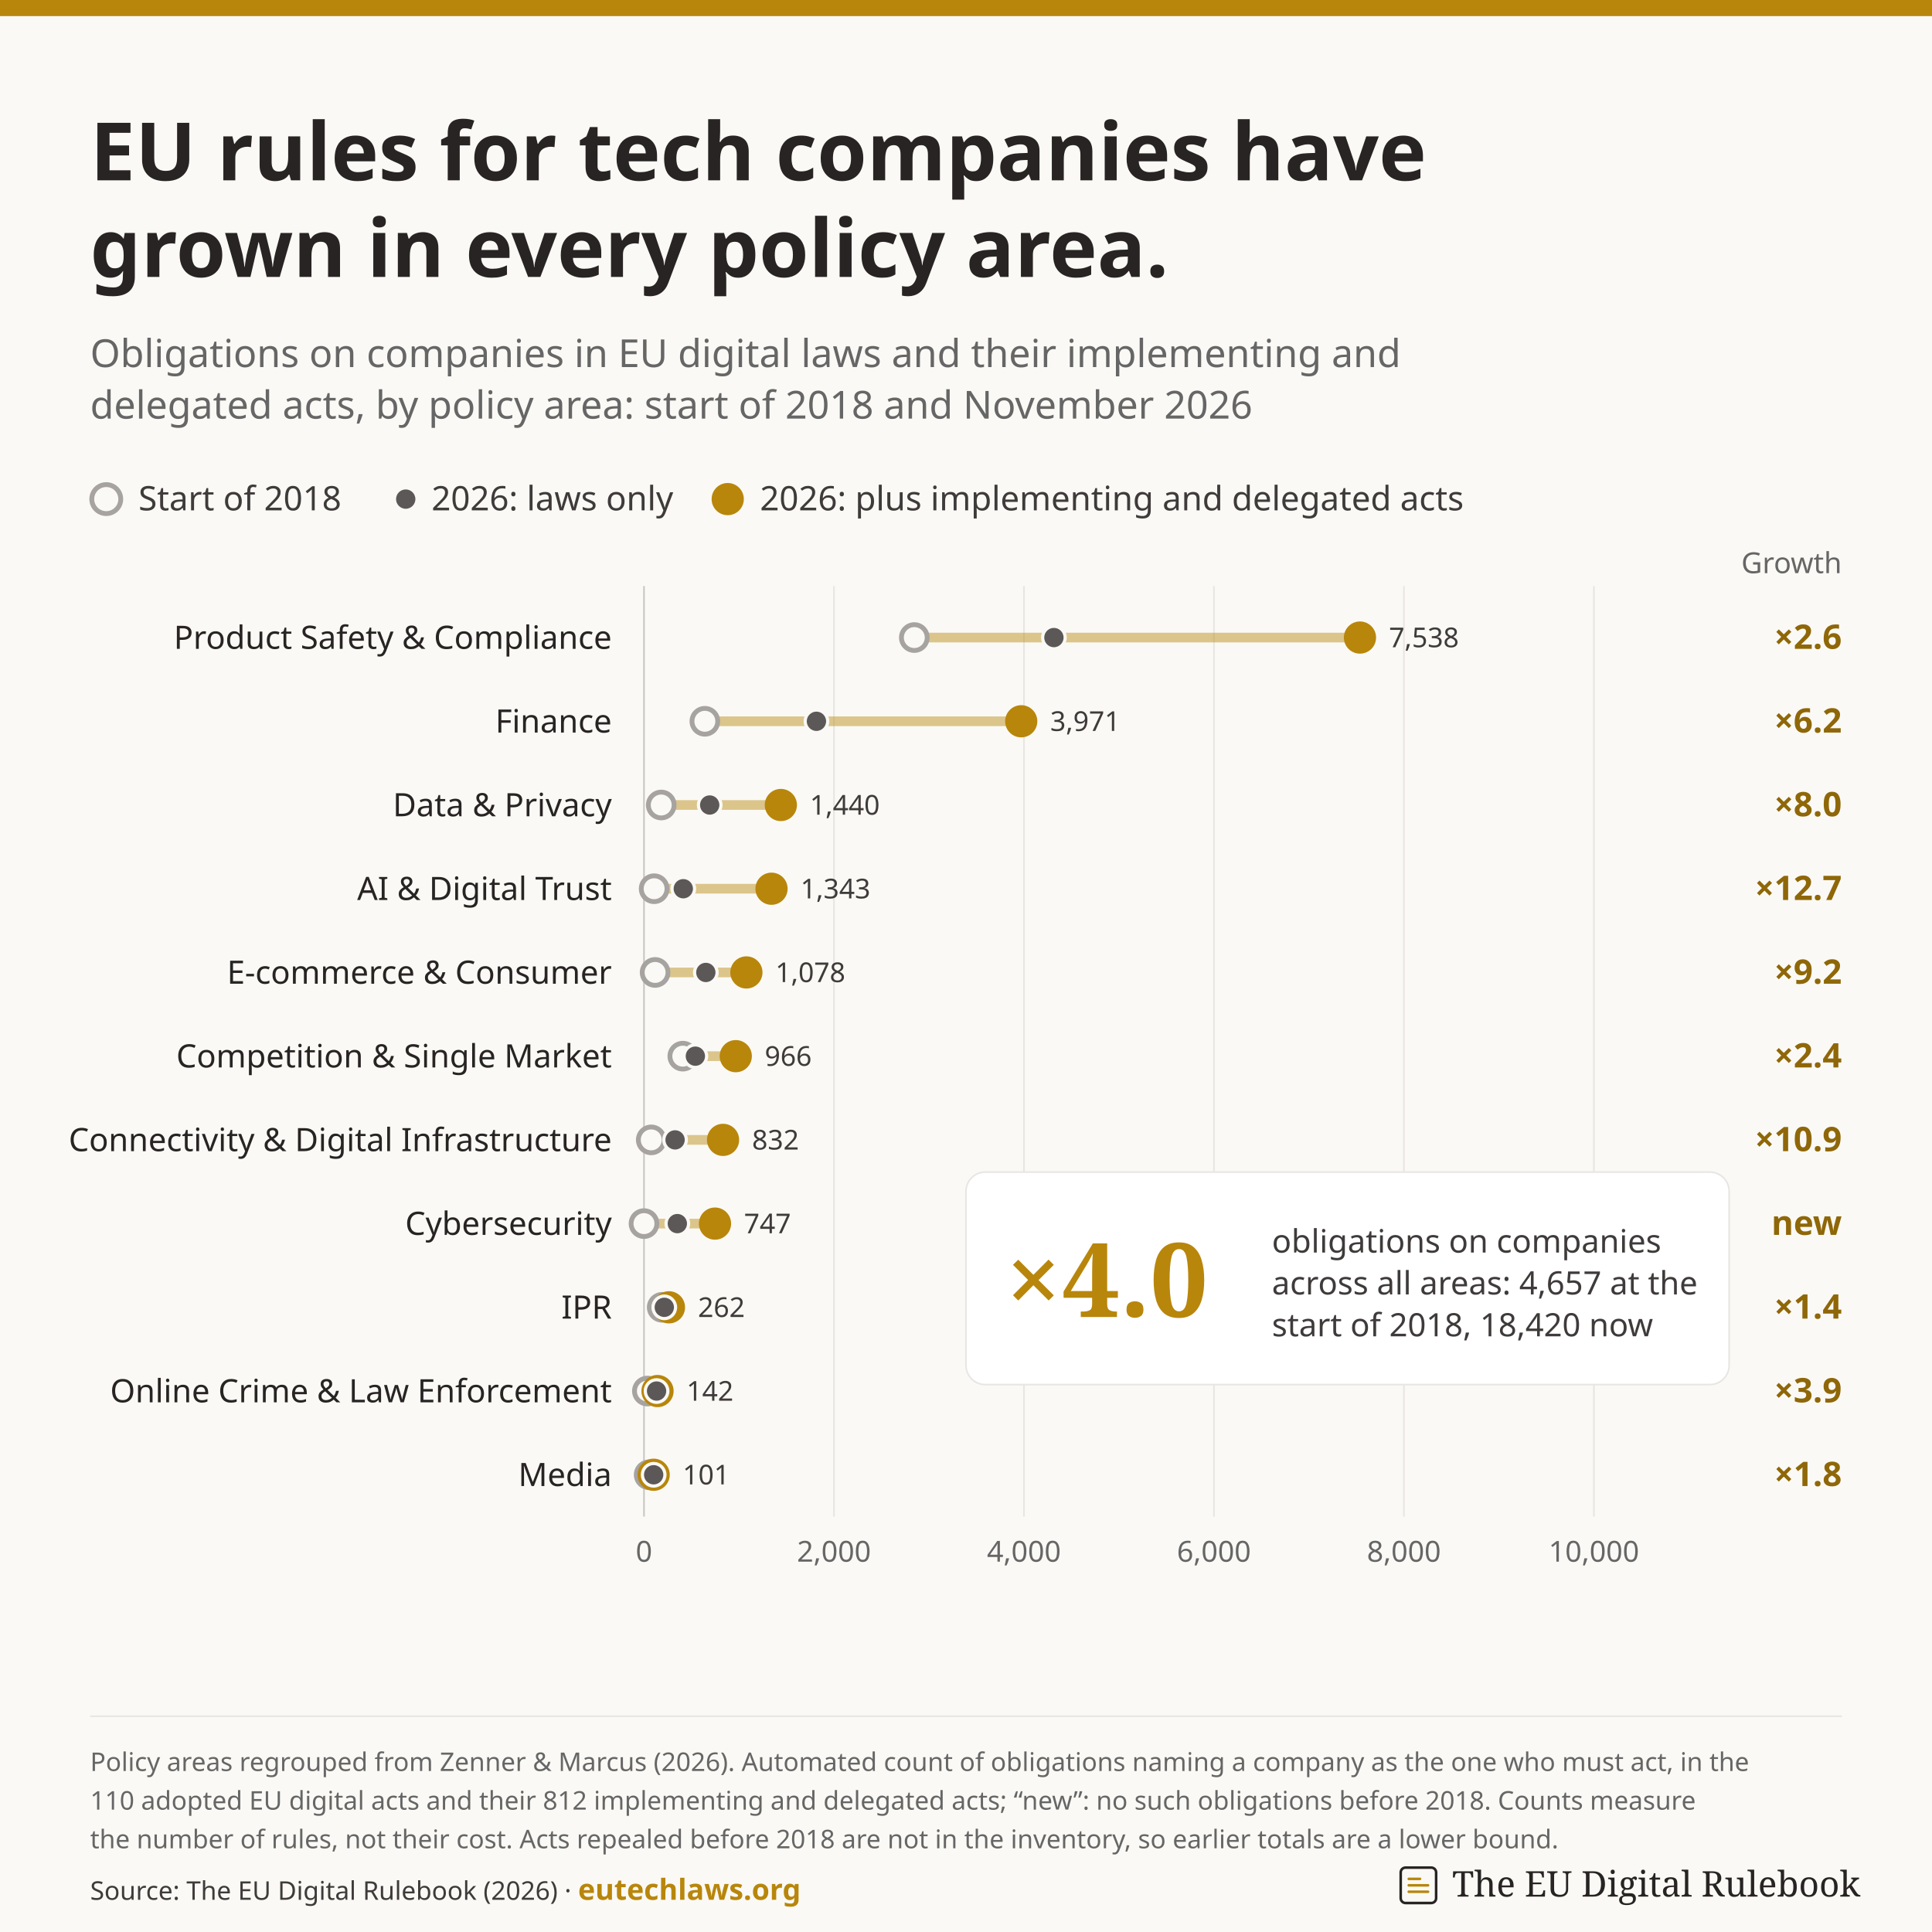
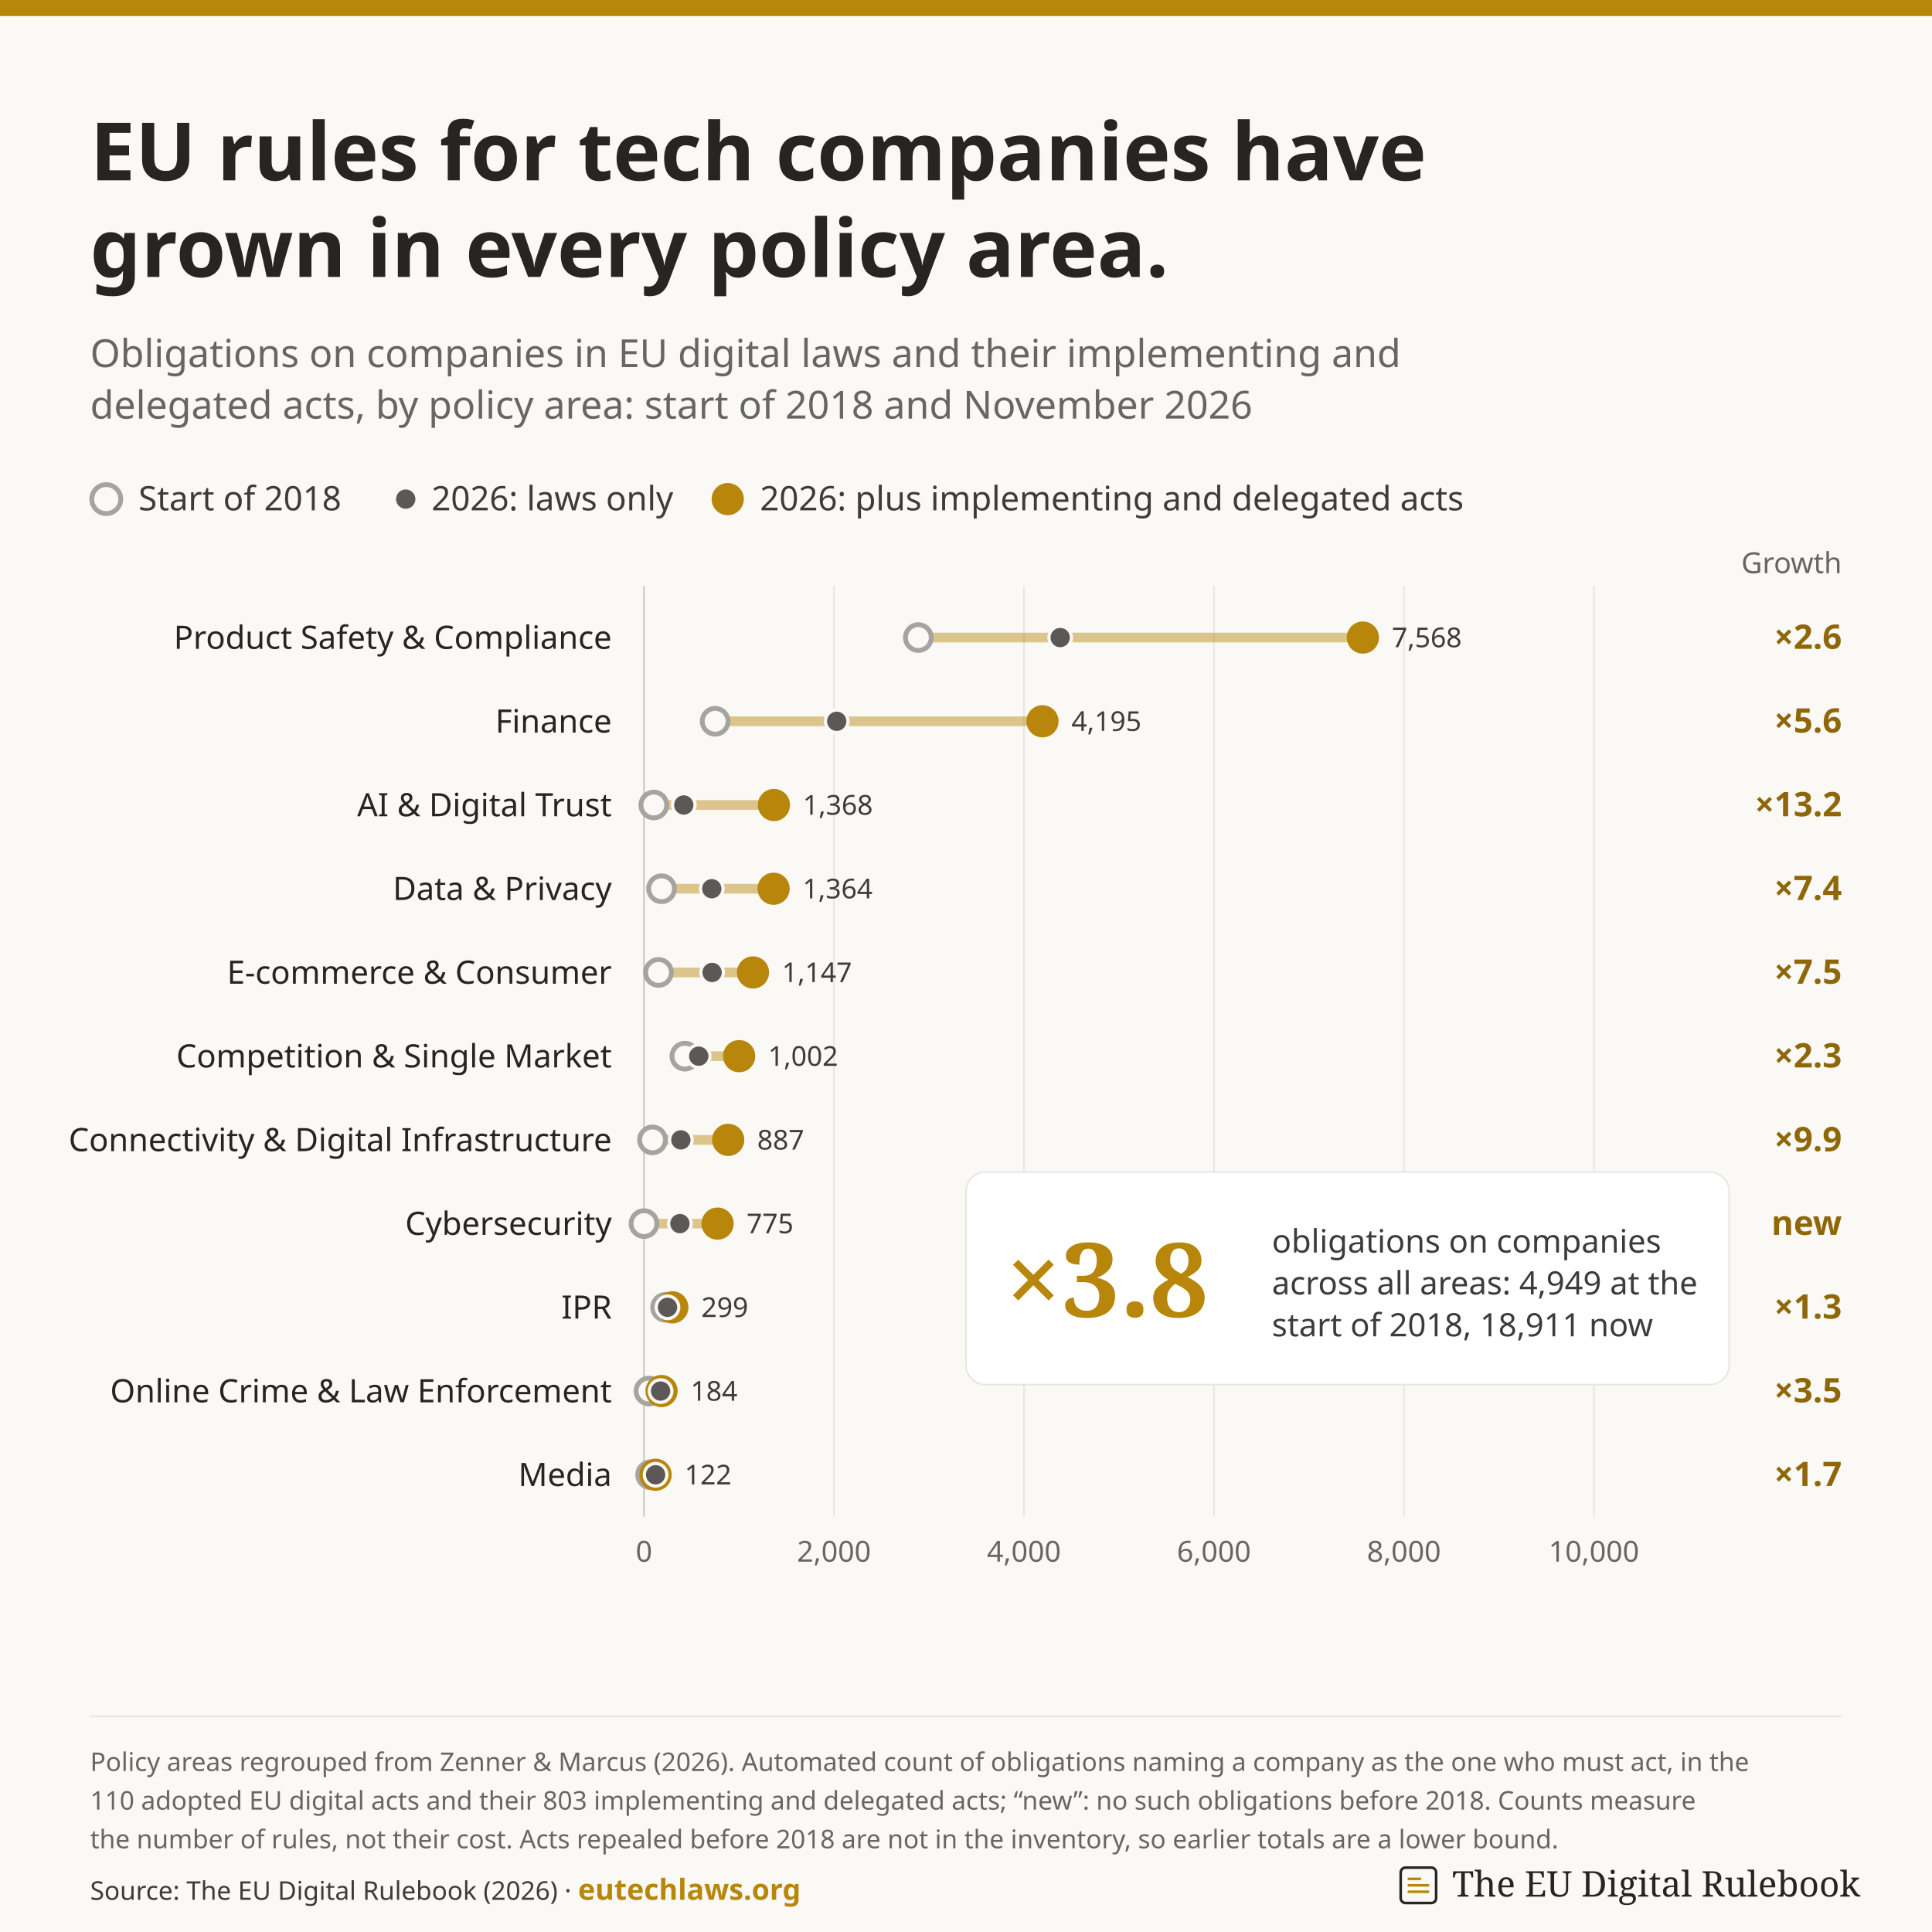
- <svg xmlns="http://www.w3.org/2000/svg" viewBox="0 0 1200 1200" width="100%" role="img" aria-label="EU rules for tech companies have grown in every policy area. Obligations on companies, start of 2018 to November 2026: Product Safety &amp; Compliance 2,845 to 7,538; Finance 640 to 3,971; Data &amp; Privacy 181 to 1,440; AI &amp; Digital Trust 106 to 1,343; E-commerce &amp; Consumer Protection 117 to 1,078; Competition &amp; Single Market 409 to 966; Connectivity &amp; Digital Infrastructure 76 to 832; Cybersecurity 0 to 747; IPR 192 to 262; Online Crime &amp; Law Enforcement 36 to 142; Media 55 to 101. Across all areas x4.0.">
+ <svg xmlns="http://www.w3.org/2000/svg" viewBox="0 0 1200 1200" width="100%" role="img" aria-label="EU rules for tech companies have grown in every policy area. Obligations on companies, start of 2018 to November 2026: Product Safety &amp; Compliance 2,888 to 7,568; Finance 749 to 4,195; AI &amp; Digital Trust 104 to 1,368; Data &amp; Privacy 185 to 1,364; E-commerce &amp; Consumer Protection 152 to 1,147; Competition &amp; Single Market 431 to 1,002; Connectivity &amp; Digital Infrastructure 90 to 887; Cybersecurity 0 to 775; IPR 227 to 299; Online Crime &amp; Law Enforcement 53 to 184; Media 70 to 122. Across all areas x3.8.">
  <rect width="1200" height="1200" fill="#FAF9F5" />
  <rect width="1200" height="10" fill="#B8860B" />
  <text x="56.0" y="112.0" text-anchor="start" font-family="DM Sans, sans-serif" font-size="50" font-weight="700" fill="#282424">EU rules for tech companies have</text>
  <text x="56.0" y="172.0" text-anchor="start" font-family="DM Sans, sans-serif" font-size="50" font-weight="700" fill="#282424">grown in every policy area.</text>
  <text x="56.0" y="228.0" text-anchor="start" font-family="DM Sans, sans-serif" font-size="24" font-weight="400" fill="#666666">Obligations on companies in EU digital laws and their implementing and</text>
  <text x="56.0" y="260.0" text-anchor="start" font-family="DM Sans, sans-serif" font-size="24" font-weight="400" fill="#666666">delegated acts, by policy area: start of 2018 and November 2026</text>
  <circle cx="66" cy="310" r="9" fill="#FAF9F5" stroke="#A6A3A0" stroke-width="3" />
  <text x="86.0" y="317.0" text-anchor="start" font-family="DM Sans, sans-serif" font-size="21" font-weight="400" fill="#3F3B3B">Start of 2018</text>
  <circle cx="252" cy="310" r="7" fill="#5C5858" stroke="#FAF9F5" stroke-width="2" />
  <text x="268.0" y="317.0" text-anchor="start" font-family="DM Sans, sans-serif" font-size="21" font-weight="400" fill="#3F3B3B">2026: laws only</text>
  <circle cx="452" cy="310" r="10" fill="#B8860B" />
  <text x="472.0" y="317.0" text-anchor="start" font-family="DM Sans, sans-serif" font-size="21" font-weight="400" fill="#3F3B3B">2026: plus implementing and delegated acts</text>
  <text x="1144.0" y="356.0" text-anchor="end" font-family="DM Sans, sans-serif" font-size="18" font-weight="400" fill="#666666">Growth</text>
  <line x1="400.0" x2="400.0" y1="364" y2="942" stroke="#C9C6C3" />
  <text x="400.0" y="970.0" text-anchor="middle" font-family="DM Sans, sans-serif" font-size="18" font-weight="400" fill="#666666">0</text>
  <line x1="518.0" x2="518.0" y1="364" y2="942" stroke="#E8E6E3" />
  <text x="518.0" y="970.0" text-anchor="middle" font-family="DM Sans, sans-serif" font-size="18" font-weight="400" fill="#666666">2,000</text>
  <line x1="636.0" x2="636.0" y1="364" y2="942" stroke="#E8E6E3" />
  <text x="636.0" y="970.0" text-anchor="middle" font-family="DM Sans, sans-serif" font-size="18" font-weight="400" fill="#666666">4,000</text>
  <line x1="754.0" x2="754.0" y1="364" y2="942" stroke="#E8E6E3" />
  <text x="754.0" y="970.0" text-anchor="middle" font-family="DM Sans, sans-serif" font-size="18" font-weight="400" fill="#666666">6,000</text>
  <line x1="872.0" x2="872.0" y1="364" y2="942" stroke="#E8E6E3" />
  <text x="872.0" y="970.0" text-anchor="middle" font-family="DM Sans, sans-serif" font-size="18" font-weight="400" fill="#666666">8,000</text>
  <line x1="990.0" x2="990.0" y1="364" y2="942" stroke="#E8E6E3" />
  <text x="990.0" y="970.0" text-anchor="middle" font-family="DM Sans, sans-serif" font-size="18" font-weight="400" fill="#666666">10,000</text>
  <text x="380.0" y="403.0" text-anchor="end" font-family="DM Sans, sans-serif" font-size="20" font-weight="500" fill="#282424">Product Safety &amp; Compliance</text>
-   <line x1="567.9" x2="844.7" y1="396.0" y2="396.0" stroke="#B8860B" stroke-opacity="0.45" stroke-width="6" stroke-linecap="round" />
-   <circle cx="567.9" cy="396.0" r="8" fill="#FAF9F5" stroke="#A6A3A0" stroke-width="3" />
-   <circle cx="844.7" cy="396.0" r="10" fill="#B8860B" />
-   <circle cx="654.6" cy="396.0" r="7" fill="#5C5858" stroke="#FAF9F5" stroke-width="2" />
-   <text x="862.7" y="402.0" text-anchor="start" font-family="DM Sans, sans-serif" font-size="17" font-weight="400" fill="#3F3B3B">7,538</text>
+   <line x1="570.4" x2="846.5" y1="396.0" y2="396.0" stroke="#B8860B" stroke-opacity="0.45" stroke-width="6" stroke-linecap="round" />
+   <circle cx="570.4" cy="396.0" r="8" fill="#FAF9F5" stroke="#A6A3A0" stroke-width="3" />
+   <circle cx="846.5" cy="396.0" r="10" fill="#B8860B" />
+   <circle cx="658.5" cy="396.0" r="7" fill="#5C5858" stroke="#FAF9F5" stroke-width="2" />
+   <text x="864.5" y="402.0" text-anchor="start" font-family="DM Sans, sans-serif" font-size="17" font-weight="400" fill="#3F3B3B">7,568</text>
  <text x="1144.0" y="403.0" text-anchor="end" font-family="DM Sans, sans-serif" font-size="21" font-weight="700" fill="#8F6708">×2.6</text>
  <text x="380.0" y="455.0" text-anchor="end" font-family="DM Sans, sans-serif" font-size="20" font-weight="500" fill="#282424">Finance</text>
-   <line x1="437.8" x2="634.3" y1="448.0" y2="448.0" stroke="#B8860B" stroke-opacity="0.45" stroke-width="6" stroke-linecap="round" />
-   <circle cx="437.8" cy="448.0" r="8" fill="#FAF9F5" stroke="#A6A3A0" stroke-width="3" />
-   <circle cx="634.3" cy="448.0" r="10" fill="#B8860B" />
-   <circle cx="507.1" cy="448.0" r="7" fill="#5C5858" stroke="#FAF9F5" stroke-width="2" />
-   <text x="652.3" y="454.0" text-anchor="start" font-family="DM Sans, sans-serif" font-size="17" font-weight="400" fill="#3F3B3B">3,971</text>
-   <text x="1144.0" y="455.0" text-anchor="end" font-family="DM Sans, sans-serif" font-size="21" font-weight="700" fill="#8F6708">×6.2</text>
-   <text x="380.0" y="507.0" text-anchor="end" font-family="DM Sans, sans-serif" font-size="20" font-weight="500" fill="#282424">Data &amp; Privacy</text>
-   <line x1="410.7" x2="485.0" y1="500.0" y2="500.0" stroke="#B8860B" stroke-opacity="0.45" stroke-width="6" stroke-linecap="round" />
-   <circle cx="410.7" cy="500.0" r="8" fill="#FAF9F5" stroke="#A6A3A0" stroke-width="3" />
-   <circle cx="485.0" cy="500.0" r="10" fill="#B8860B" />
-   <circle cx="440.8" cy="500.0" r="7" fill="#5C5858" stroke="#FAF9F5" stroke-width="2" />
-   <text x="503.0" y="506.0" text-anchor="start" font-family="DM Sans, sans-serif" font-size="17" font-weight="400" fill="#3F3B3B">1,440</text>
-   <text x="1144.0" y="507.0" text-anchor="end" font-family="DM Sans, sans-serif" font-size="21" font-weight="700" fill="#8F6708">×8.0</text>
-   <text x="380.0" y="559.0" text-anchor="end" font-family="DM Sans, sans-serif" font-size="20" font-weight="500" fill="#282424">AI &amp; Digital Trust</text>
-   <line x1="406.3" x2="479.2" y1="552.0" y2="552.0" stroke="#B8860B" stroke-opacity="0.45" stroke-width="6" stroke-linecap="round" />
-   <circle cx="406.3" cy="552.0" r="8" fill="#FAF9F5" stroke="#A6A3A0" stroke-width="3" />
-   <circle cx="479.2" cy="552.0" r="10" fill="#B8860B" />
-   <circle cx="424.4" cy="552.0" r="7" fill="#5C5858" stroke="#FAF9F5" stroke-width="2" />
-   <text x="497.2" y="558.0" text-anchor="start" font-family="DM Sans, sans-serif" font-size="17" font-weight="400" fill="#3F3B3B">1,343</text>
-   <text x="1144.0" y="559.0" text-anchor="end" font-family="DM Sans, sans-serif" font-size="21" font-weight="700" fill="#8F6708">×12.7</text>
+   <line x1="444.2" x2="647.5" y1="448.0" y2="448.0" stroke="#B8860B" stroke-opacity="0.45" stroke-width="6" stroke-linecap="round" />
+   <circle cx="444.2" cy="448.0" r="8" fill="#FAF9F5" stroke="#A6A3A0" stroke-width="3" />
+   <circle cx="647.5" cy="448.0" r="10" fill="#B8860B" />
+   <circle cx="519.7" cy="448.0" r="7" fill="#5C5858" stroke="#FAF9F5" stroke-width="2" />
+   <text x="665.5" y="454.0" text-anchor="start" font-family="DM Sans, sans-serif" font-size="17" font-weight="400" fill="#3F3B3B">4,195</text>
+   <text x="1144.0" y="455.0" text-anchor="end" font-family="DM Sans, sans-serif" font-size="21" font-weight="700" fill="#8F6708">×5.6</text>
+   <text x="380.0" y="507.0" text-anchor="end" font-family="DM Sans, sans-serif" font-size="20" font-weight="500" fill="#282424">AI &amp; Digital Trust</text>
+   <line x1="406.1" x2="480.7" y1="500.0" y2="500.0" stroke="#B8860B" stroke-opacity="0.45" stroke-width="6" stroke-linecap="round" />
+   <circle cx="406.1" cy="500.0" r="8" fill="#FAF9F5" stroke="#A6A3A0" stroke-width="3" />
+   <circle cx="480.7" cy="500.0" r="10" fill="#B8860B" />
+   <circle cx="424.7" cy="500.0" r="7" fill="#5C5858" stroke="#FAF9F5" stroke-width="2" />
+   <text x="498.7" y="506.0" text-anchor="start" font-family="DM Sans, sans-serif" font-size="17" font-weight="400" fill="#3F3B3B">1,368</text>
+   <text x="1144.0" y="507.0" text-anchor="end" font-family="DM Sans, sans-serif" font-size="21" font-weight="700" fill="#8F6708">×13.2</text>
+   <text x="380.0" y="559.0" text-anchor="end" font-family="DM Sans, sans-serif" font-size="20" font-weight="500" fill="#282424">Data &amp; Privacy</text>
+   <line x1="410.9" x2="480.5" y1="552.0" y2="552.0" stroke="#B8860B" stroke-opacity="0.45" stroke-width="6" stroke-linecap="round" />
+   <circle cx="410.9" cy="552.0" r="8" fill="#FAF9F5" stroke="#A6A3A0" stroke-width="3" />
+   <circle cx="480.5" cy="552.0" r="10" fill="#B8860B" />
+   <circle cx="442.1" cy="552.0" r="7" fill="#5C5858" stroke="#FAF9F5" stroke-width="2" />
+   <text x="498.5" y="558.0" text-anchor="start" font-family="DM Sans, sans-serif" font-size="17" font-weight="400" fill="#3F3B3B">1,364</text>
+   <text x="1144.0" y="559.0" text-anchor="end" font-family="DM Sans, sans-serif" font-size="21" font-weight="700" fill="#8F6708">×7.4</text>
  <text x="380.0" y="611.0" text-anchor="end" font-family="DM Sans, sans-serif" font-size="20" font-weight="500" fill="#282424">E-commerce &amp; Consumer</text>
-   <line x1="406.9" x2="463.6" y1="604.0" y2="604.0" stroke="#B8860B" stroke-opacity="0.45" stroke-width="6" stroke-linecap="round" />
-   <circle cx="406.9" cy="604.0" r="8" fill="#FAF9F5" stroke="#A6A3A0" stroke-width="3" />
-   <circle cx="463.6" cy="604.0" r="10" fill="#B8860B" />
-   <circle cx="438.4" cy="604.0" r="7" fill="#5C5858" stroke="#FAF9F5" stroke-width="2" />
-   <text x="481.6" y="610.0" text-anchor="start" font-family="DM Sans, sans-serif" font-size="17" font-weight="400" fill="#3F3B3B">1,078</text>
-   <text x="1144.0" y="611.0" text-anchor="end" font-family="DM Sans, sans-serif" font-size="21" font-weight="700" fill="#8F6708">×9.2</text>
+   <line x1="409.0" x2="467.7" y1="604.0" y2="604.0" stroke="#B8860B" stroke-opacity="0.45" stroke-width="6" stroke-linecap="round" />
+   <circle cx="409.0" cy="604.0" r="8" fill="#FAF9F5" stroke="#A6A3A0" stroke-width="3" />
+   <circle cx="467.7" cy="604.0" r="10" fill="#B8860B" />
+   <circle cx="442.3" cy="604.0" r="7" fill="#5C5858" stroke="#FAF9F5" stroke-width="2" />
+   <text x="485.7" y="610.0" text-anchor="start" font-family="DM Sans, sans-serif" font-size="17" font-weight="400" fill="#3F3B3B">1,147</text>
+   <text x="1144.0" y="611.0" text-anchor="end" font-family="DM Sans, sans-serif" font-size="21" font-weight="700" fill="#8F6708">×7.5</text>
  <text x="380.0" y="663.0" text-anchor="end" font-family="DM Sans, sans-serif" font-size="20" font-weight="500" fill="#282424">Competition &amp; Single Market</text>
-   <line x1="424.1" x2="457.0" y1="656.0" y2="656.0" stroke="#B8860B" stroke-opacity="0.45" stroke-width="6" stroke-linecap="round" />
-   <circle cx="424.1" cy="656.0" r="8" fill="#FAF9F5" stroke="#A6A3A0" stroke-width="3" />
-   <circle cx="457.0" cy="656.0" r="10" fill="#B8860B" />
-   <circle cx="431.9" cy="656.0" r="7" fill="#5C5858" stroke="#FAF9F5" stroke-width="2" />
-   <text x="475.0" y="662.0" text-anchor="start" font-family="DM Sans, sans-serif" font-size="17" font-weight="400" fill="#3F3B3B">966</text>
-   <text x="1144.0" y="663.0" text-anchor="end" font-family="DM Sans, sans-serif" font-size="21" font-weight="700" fill="#8F6708">×2.4</text>
+   <line x1="425.4" x2="459.1" y1="656.0" y2="656.0" stroke="#B8860B" stroke-opacity="0.45" stroke-width="6" stroke-linecap="round" />
+   <circle cx="425.4" cy="656.0" r="8" fill="#FAF9F5" stroke="#A6A3A0" stroke-width="3" />
+   <circle cx="459.1" cy="656.0" r="10" fill="#B8860B" />
+   <circle cx="434.0" cy="656.0" r="7" fill="#5C5858" stroke="#FAF9F5" stroke-width="2" />
+   <text x="477.1" y="662.0" text-anchor="start" font-family="DM Sans, sans-serif" font-size="17" font-weight="400" fill="#3F3B3B">1,002</text>
+   <text x="1144.0" y="663.0" text-anchor="end" font-family="DM Sans, sans-serif" font-size="21" font-weight="700" fill="#8F6708">×2.3</text>
  <text x="380.0" y="715.0" text-anchor="end" font-family="DM Sans, sans-serif" font-size="20" font-weight="500" fill="#282424">Connectivity &amp; Digital Infrastructure</text>
-   <line x1="404.5" x2="449.1" y1="708.0" y2="708.0" stroke="#B8860B" stroke-opacity="0.45" stroke-width="6" stroke-linecap="round" />
-   <circle cx="404.5" cy="708.0" r="8" fill="#FAF9F5" stroke="#A6A3A0" stroke-width="3" />
-   <circle cx="449.1" cy="708.0" r="10" fill="#B8860B" />
-   <circle cx="419.3" cy="708.0" r="7" fill="#5C5858" stroke="#FAF9F5" stroke-width="2" />
-   <text x="467.1" y="714.0" text-anchor="start" font-family="DM Sans, sans-serif" font-size="17" font-weight="400" fill="#3F3B3B">832</text>
-   <text x="1144.0" y="715.0" text-anchor="end" font-family="DM Sans, sans-serif" font-size="21" font-weight="700" fill="#8F6708">×10.9</text>
+   <line x1="405.3" x2="452.3" y1="708.0" y2="708.0" stroke="#B8860B" stroke-opacity="0.45" stroke-width="6" stroke-linecap="round" />
+   <circle cx="405.3" cy="708.0" r="8" fill="#FAF9F5" stroke="#A6A3A0" stroke-width="3" />
+   <circle cx="452.3" cy="708.0" r="10" fill="#B8860B" />
+   <circle cx="422.9" cy="708.0" r="7" fill="#5C5858" stroke="#FAF9F5" stroke-width="2" />
+   <text x="470.3" y="714.0" text-anchor="start" font-family="DM Sans, sans-serif" font-size="17" font-weight="400" fill="#3F3B3B">887</text>
+   <text x="1144.0" y="715.0" text-anchor="end" font-family="DM Sans, sans-serif" font-size="21" font-weight="700" fill="#8F6708">×9.9</text>
  <text x="380.0" y="767.0" text-anchor="end" font-family="DM Sans, sans-serif" font-size="20" font-weight="500" fill="#282424">Cybersecurity</text>
-   <line x1="400.0" x2="444.1" y1="760.0" y2="760.0" stroke="#B8860B" stroke-opacity="0.45" stroke-width="6" stroke-linecap="round" />
+   <line x1="400.0" x2="445.7" y1="760.0" y2="760.0" stroke="#B8860B" stroke-opacity="0.45" stroke-width="6" stroke-linecap="round" />
  <circle cx="400.0" cy="760.0" r="8" fill="#FAF9F5" stroke="#A6A3A0" stroke-width="3" />
-   <circle cx="444.1" cy="760.0" r="10" fill="#B8860B" />
-   <circle cx="420.7" cy="760.0" r="7" fill="#5C5858" stroke="#FAF9F5" stroke-width="2" />
-   <text x="462.1" y="766.0" text-anchor="start" font-family="DM Sans, sans-serif" font-size="17" font-weight="400" fill="#3F3B3B">747</text>
+   <circle cx="445.7" cy="760.0" r="10" fill="#B8860B" />
+   <circle cx="422.3" cy="760.0" r="7" fill="#5C5858" stroke="#FAF9F5" stroke-width="2" />
+   <text x="463.7" y="766.0" text-anchor="start" font-family="DM Sans, sans-serif" font-size="17" font-weight="400" fill="#3F3B3B">775</text>
  <text x="1144.0" y="767.0" text-anchor="end" font-family="DM Sans, sans-serif" font-size="21" font-weight="700" fill="#8F6708">new</text>
  <text x="380.0" y="819.0" text-anchor="end" font-family="DM Sans, sans-serif" font-size="20" font-weight="500" fill="#282424">IPR</text>
-   <line x1="411.3" x2="415.5" y1="812.0" y2="812.0" stroke="#B8860B" stroke-opacity="0.45" stroke-width="6" stroke-linecap="round" />
-   <circle cx="411.3" cy="812.0" r="8" fill="#FAF9F5" stroke="#A6A3A0" stroke-width="3" />
-   <circle cx="415.5" cy="812.0" r="10" fill="#B8860B" />
-   <circle cx="412.6" cy="812.0" r="7" fill="#5C5858" stroke="#FAF9F5" stroke-width="2" />
-   <text x="433.5" y="818.0" text-anchor="start" font-family="DM Sans, sans-serif" font-size="17" font-weight="400" fill="#3F3B3B">262</text>
-   <text x="1144.0" y="819.0" text-anchor="end" font-family="DM Sans, sans-serif" font-size="21" font-weight="700" fill="#8F6708">×1.4</text>
+   <line x1="413.4" x2="417.6" y1="812.0" y2="812.0" stroke="#B8860B" stroke-opacity="0.45" stroke-width="6" stroke-linecap="round" />
+   <circle cx="413.4" cy="812.0" r="8" fill="#FAF9F5" stroke="#A6A3A0" stroke-width="3" />
+   <circle cx="417.6" cy="812.0" r="10" fill="#B8860B" />
+   <circle cx="414.6" cy="812.0" r="7" fill="#5C5858" stroke="#FAF9F5" stroke-width="2" />
+   <text x="435.6" y="818.0" text-anchor="start" font-family="DM Sans, sans-serif" font-size="17" font-weight="400" fill="#3F3B3B">299</text>
+   <text x="1144.0" y="819.0" text-anchor="end" font-family="DM Sans, sans-serif" font-size="21" font-weight="700" fill="#8F6708">×1.3</text>
  <text x="380.0" y="871.0" text-anchor="end" font-family="DM Sans, sans-serif" font-size="20" font-weight="500" fill="#282424">Online Crime &amp; Law Enforcement</text>
-   <line x1="402.1" x2="408.4" y1="864.0" y2="864.0" stroke="#B8860B" stroke-opacity="0.45" stroke-width="6" stroke-linecap="round" />
-   <circle cx="402.1" cy="864.0" r="8" fill="#FAF9F5" stroke="#A6A3A0" stroke-width="3" />
-   <circle cx="408.4" cy="864.0" r="10" fill="#B8860B" />
-   <circle cx="407.8" cy="864.0" r="7" fill="#5C5858" stroke="#FAF9F5" stroke-width="2" />
-   <text x="426.4" y="870.0" text-anchor="start" font-family="DM Sans, sans-serif" font-size="17" font-weight="400" fill="#3F3B3B">142</text>
-   <text x="1144.0" y="871.0" text-anchor="end" font-family="DM Sans, sans-serif" font-size="21" font-weight="700" fill="#8F6708">×3.9</text>
+   <line x1="403.1" x2="410.9" y1="864.0" y2="864.0" stroke="#B8860B" stroke-opacity="0.45" stroke-width="6" stroke-linecap="round" />
+   <circle cx="403.1" cy="864.0" r="8" fill="#FAF9F5" stroke="#A6A3A0" stroke-width="3" />
+   <circle cx="410.9" cy="864.0" r="10" fill="#B8860B" />
+   <circle cx="410.3" cy="864.0" r="7" fill="#5C5858" stroke="#FAF9F5" stroke-width="2" />
+   <text x="428.9" y="870.0" text-anchor="start" font-family="DM Sans, sans-serif" font-size="17" font-weight="400" fill="#3F3B3B">184</text>
+   <text x="1144.0" y="871.0" text-anchor="end" font-family="DM Sans, sans-serif" font-size="21" font-weight="700" fill="#8F6708">×3.5</text>
  <text x="380.0" y="923.0" text-anchor="end" font-family="DM Sans, sans-serif" font-size="20" font-weight="500" fill="#282424">Media</text>
-   <line x1="403.2" x2="406.0" y1="916.0" y2="916.0" stroke="#B8860B" stroke-opacity="0.45" stroke-width="6" stroke-linecap="round" />
-   <circle cx="403.2" cy="916.0" r="8" fill="#FAF9F5" stroke="#A6A3A0" stroke-width="3" />
-   <circle cx="406.0" cy="916.0" r="10" fill="#B8860B" />
-   <circle cx="406.0" cy="916.0" r="7" fill="#5C5858" stroke="#FAF9F5" stroke-width="2" />
-   <text x="424.0" y="922.0" text-anchor="start" font-family="DM Sans, sans-serif" font-size="17" font-weight="400" fill="#3F3B3B">101</text>
-   <text x="1144.0" y="923.0" text-anchor="end" font-family="DM Sans, sans-serif" font-size="21" font-weight="700" fill="#8F6708">×1.8</text>
+   <line x1="404.1" x2="407.2" y1="916.0" y2="916.0" stroke="#B8860B" stroke-opacity="0.45" stroke-width="6" stroke-linecap="round" />
+   <circle cx="404.1" cy="916.0" r="8" fill="#FAF9F5" stroke="#A6A3A0" stroke-width="3" />
+   <circle cx="407.2" cy="916.0" r="10" fill="#B8860B" />
+   <circle cx="407.2" cy="916.0" r="7" fill="#5C5858" stroke="#FAF9F5" stroke-width="2" />
+   <text x="425.2" y="922.0" text-anchor="start" font-family="DM Sans, sans-serif" font-size="17" font-weight="400" fill="#3F3B3B">122</text>
+   <text x="1144.0" y="923.0" text-anchor="end" font-family="DM Sans, sans-serif" font-size="21" font-weight="700" fill="#8F6708">×1.7</text>
  <rect x="600" y="728" width="474" height="132" rx="12" fill="#FFFFFF" stroke="#E8E6E3" />
-   <text x="624.0" y="818.0" text-anchor="start" font-family="'Source Serif 4', Georgia, serif" font-size="64" font-weight="700" fill="#B8860B">×4.0</text>
+   <text x="624.0" y="818.0" text-anchor="start" font-family="'Source Serif 4', Georgia, serif" font-size="64" font-weight="700" fill="#B8860B">×3.8</text>
  <text x="790.0" y="778.0" text-anchor="start" font-family="DM Sans, sans-serif" font-size="20" font-weight="400" fill="#3F3B3B">obligations on companies</text>
-   <text x="790.0" y="804.0" text-anchor="start" font-family="DM Sans, sans-serif" font-size="20" font-weight="400" fill="#3F3B3B">across all areas: 4,657 at the</text>
-   <text x="790.0" y="830.0" text-anchor="start" font-family="DM Sans, sans-serif" font-size="20" font-weight="400" fill="#3F3B3B">start of 2018, 18,420 now</text>
+   <text x="790.0" y="804.0" text-anchor="start" font-family="DM Sans, sans-serif" font-size="20" font-weight="400" fill="#3F3B3B">across all areas: 4,949 at the</text>
+   <text x="790.0" y="830.0" text-anchor="start" font-family="DM Sans, sans-serif" font-size="20" font-weight="400" fill="#3F3B3B">start of 2018, 18,911 now</text>
  <line x1="56" x2="1144" y1="1066" y2="1066" stroke="#E8E6E3" />
  <text x="56.0" y="1100.0" text-anchor="start" font-family="DM Sans, sans-serif" font-size="16" font-weight="400" fill="#666666">Policy areas regrouped from Zenner &amp; Marcus (2026). Automated count of obligations naming a company as the one who must act, in the</text>
-   <text x="56.0" y="1124.0" text-anchor="start" font-family="DM Sans, sans-serif" font-size="16" font-weight="400" fill="#666666">110 adopted EU digital acts and their 812 implementing and delegated acts; “new”: no such obligations before 2018. Counts measure</text>
+   <text x="56.0" y="1124.0" text-anchor="start" font-family="DM Sans, sans-serif" font-size="16" font-weight="400" fill="#666666">110 adopted EU digital acts and their 803 implementing and delegated acts; “new”: no such obligations before 2018. Counts measure</text>
  <text x="56.0" y="1148.0" text-anchor="start" font-family="DM Sans, sans-serif" font-size="16" font-weight="400" fill="#666666">the number of rules, not their cost. Acts repealed before 2018 are not in the inventory, so earlier totals are a lower bound.</text>
  <g transform="translate(870,1160)">
    <rect x="0" y="0" width="22" height="22" rx="3" fill="none" stroke="#282424" stroke-width="1.6" />
    <path d="M5 15h12M5 11h12M5 7h7" stroke="#B8860B" stroke-width="1.6" stroke-linecap="round" />
  </g>
  <text x="902.0" y="1178.0" text-anchor="start" font-family="'Source Serif 4', Georgia, serif" font-size="22" font-weight="400" fill="#282424">The EU Digital Rulebook</text>
  <text x="56.0" y="1180.0" text-anchor="start" font-family="DM Sans, sans-serif" font-size="16" font-weight="500" fill="#3F3B3B">Source: The EU Digital Rulebook (2026) · <tspan fill="#B8860B" font-weight="700" font-size="18">eutechlaws.org</tspan>
  </text>
</svg>
